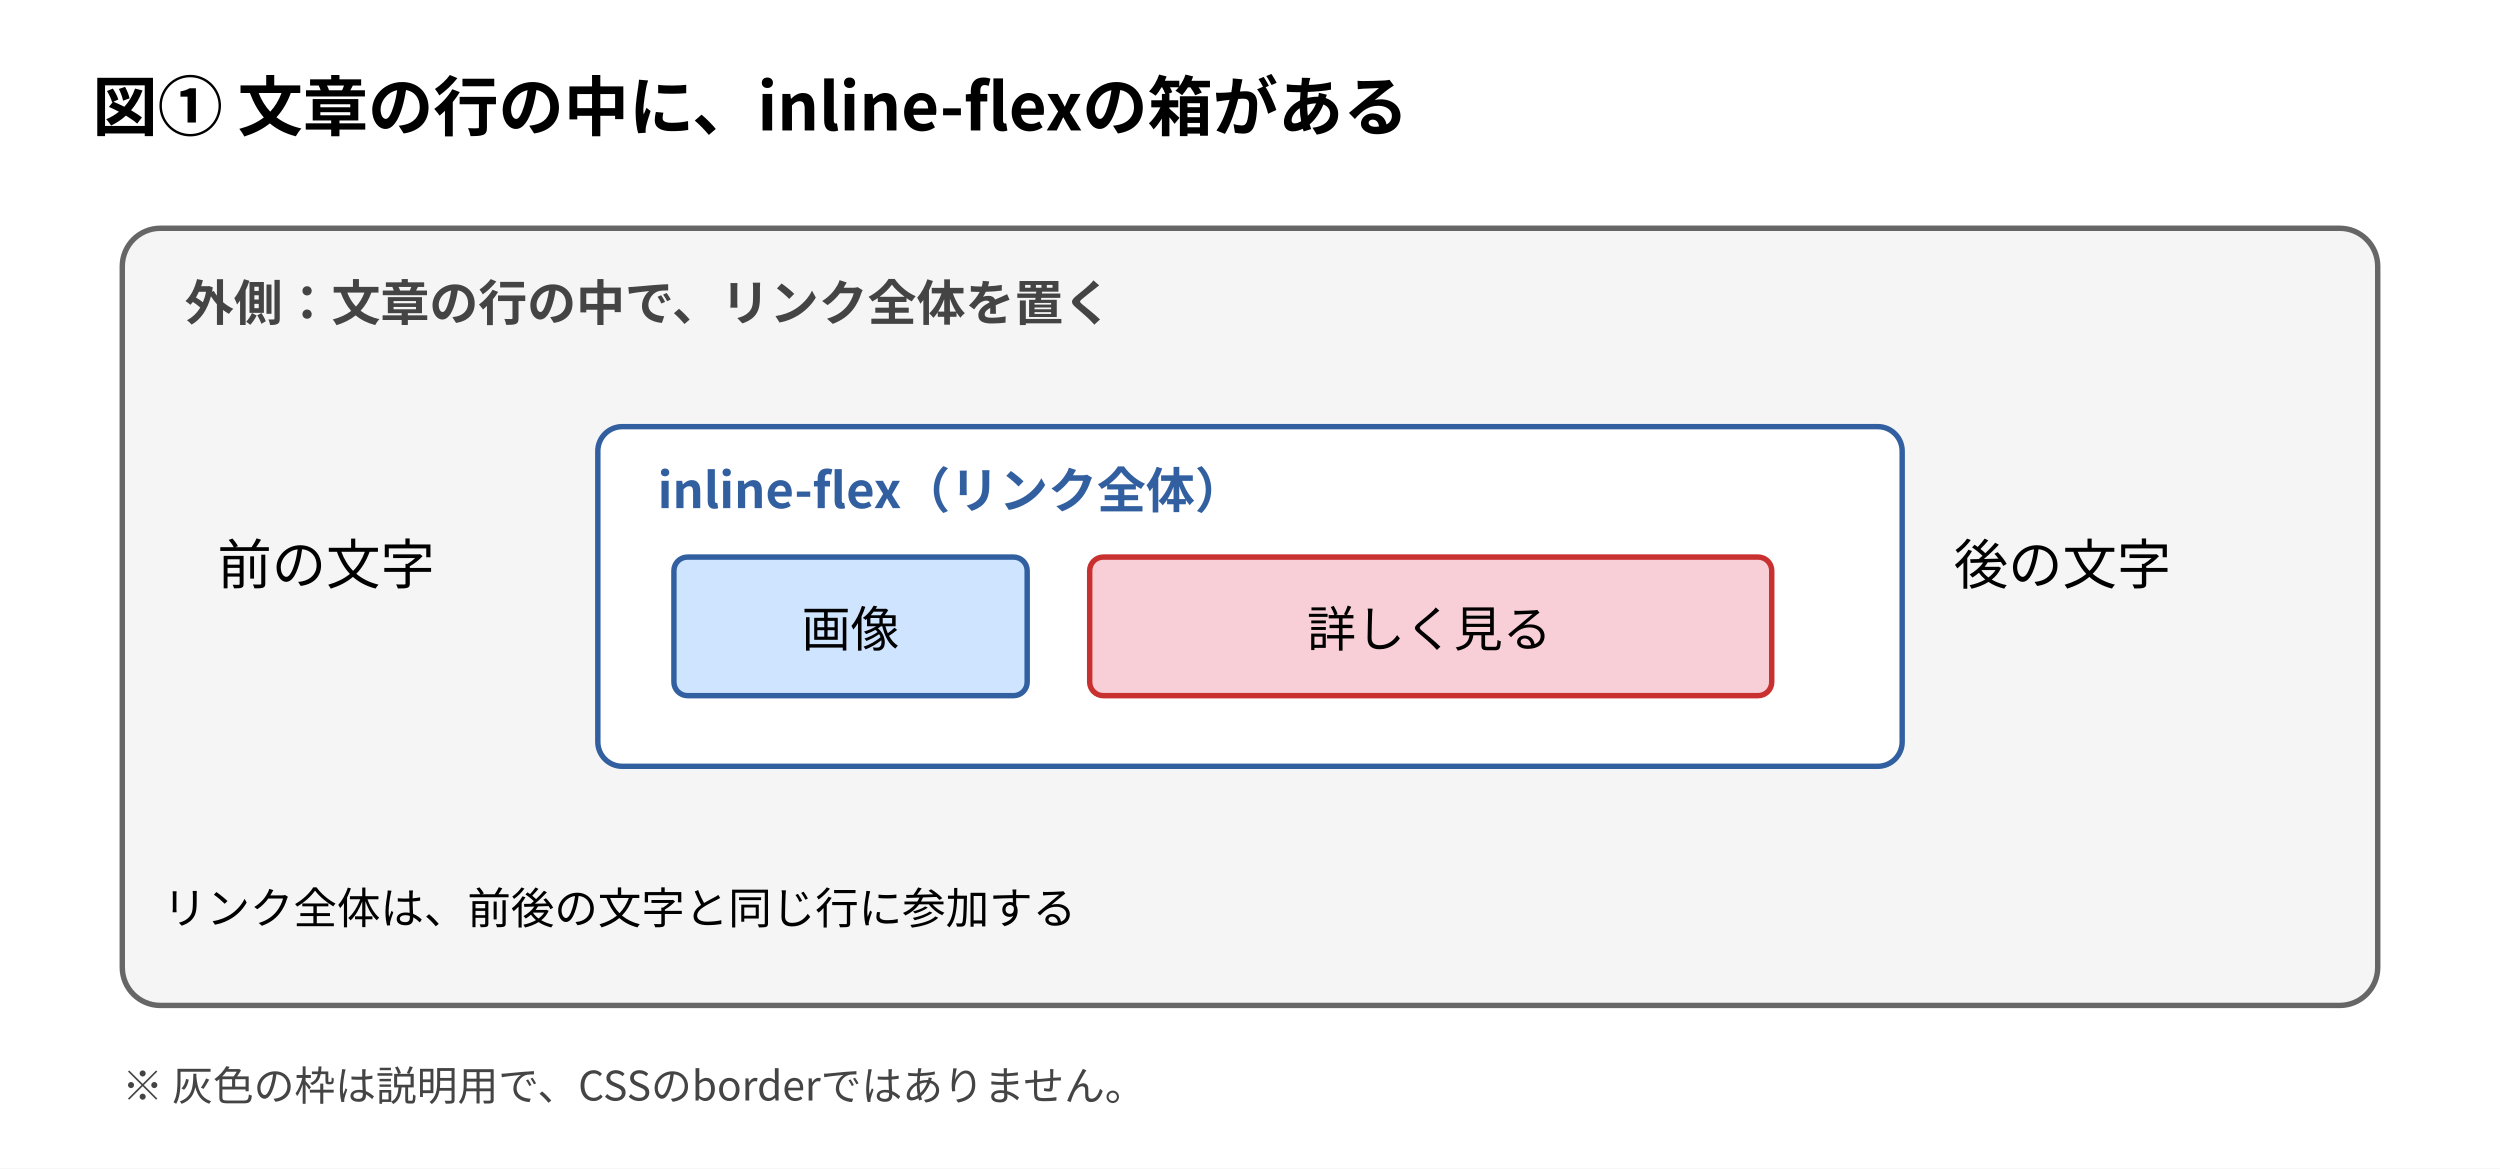
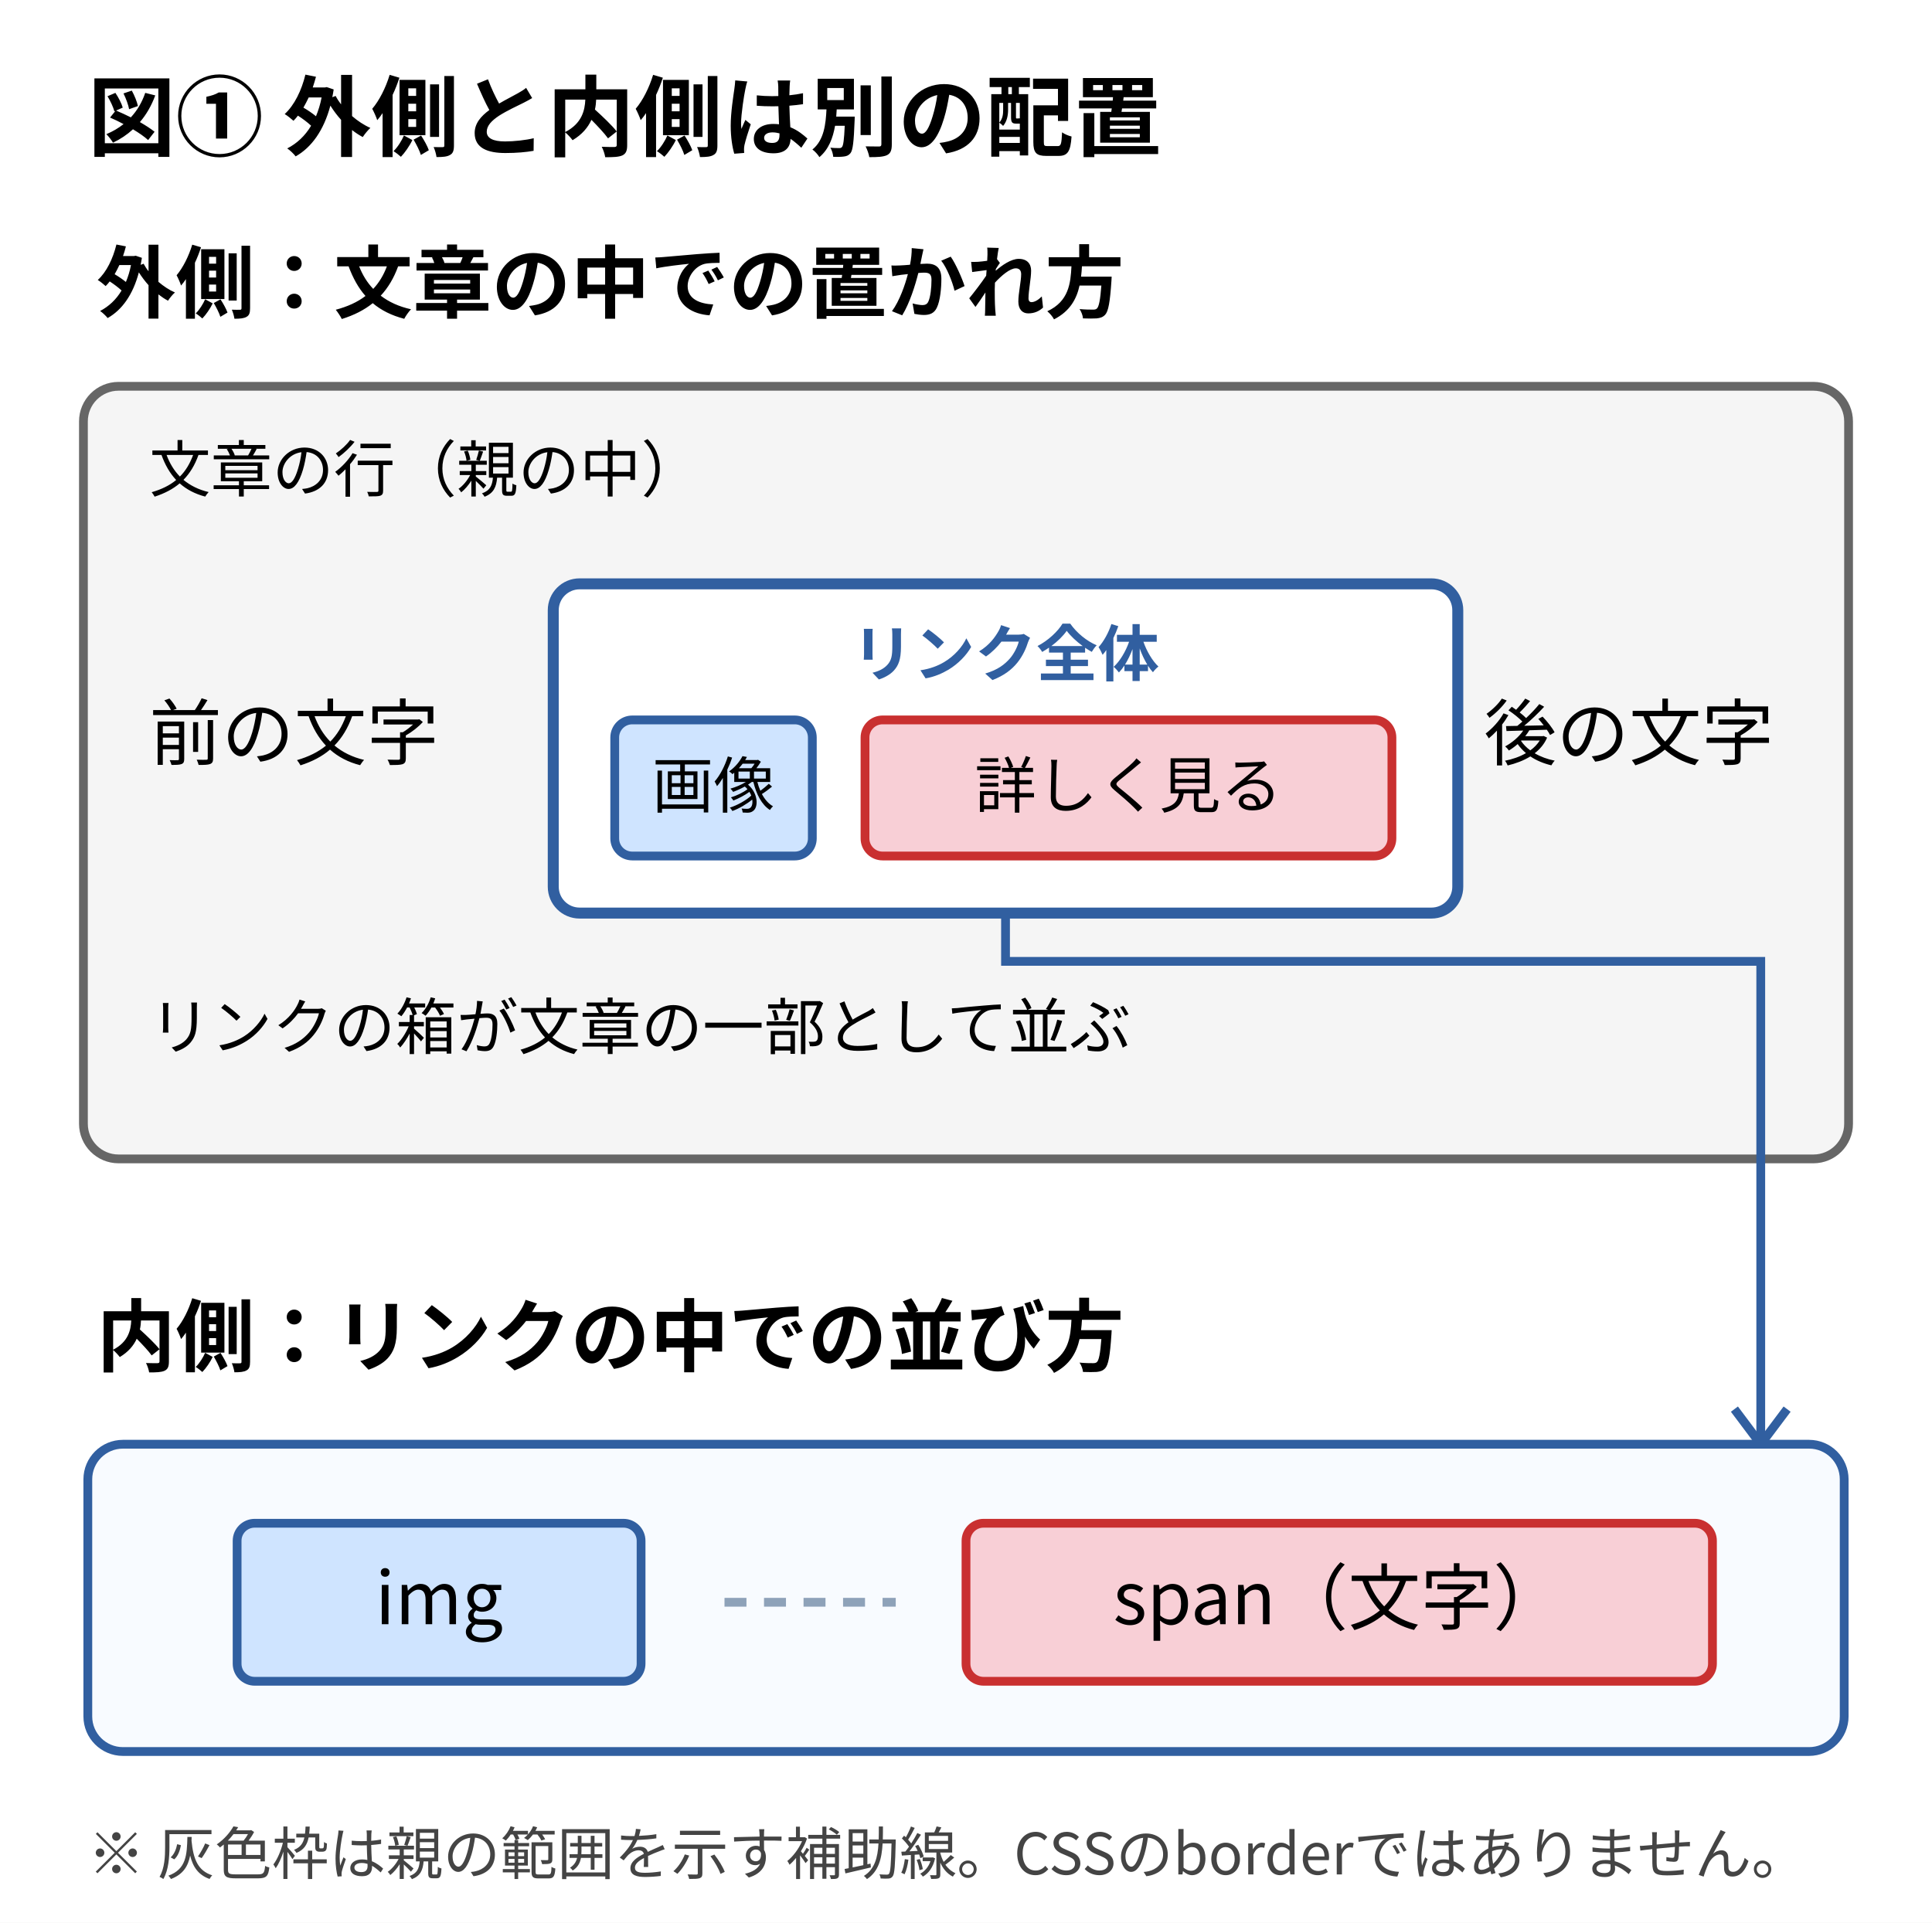
- <svg xmlns="http://www.w3.org/2000/svg" width="760" height="355.22" viewBox="0 0 920 430" role="img" aria-labelledby="title desc" style="max-width:100%">
-   <style>text{font-family:'Noto Sans CJK JP','Noto Sans JP','Yu Gothic','Meiryo',sans-serif;dominant-baseline:auto}.mono{font-family:Consolas,'Noto Sans Mono',monospace}</style>
-   <rect x="0" y="0" width="920" height="430" rx="0" fill="#ffffff" stroke="none" stroke-width="1" />
-   <text x="34" y="48" font-size="24" fill="#000000" font-weight="700">図① 文章の行の中に、inline-flexの箱がある</text>
-   <rect x="45" y="84" width="830" height="286" rx="14" fill="#F5F5F5" stroke="#666666" stroke-width="2" />
-   <text x="68" y="118" font-size="18" fill="#444444" font-weight="700">外側：文章の行の中で、リンク全体を置く</text>
-   <text x="80" y="215" font-size="20" fill="#000000" font-weight="400">前の文字</text>
-   <rect x="220" y="157" width="480" height="125" rx="9" fill="#ffffff" stroke="#315fa0" stroke-width="2" />
-   <text x="242" y="187" font-size="18" fill="#315fa0" font-weight="700">inline-flex（リンク全体）</text>
-   <rect x="248" y="205" width="130" height="51" rx="5" fill="#cfe4ff" stroke="#315fa0" stroke-width="2" />
-   <text x="313" y="238" font-size="18" fill="#000000" font-weight="400" text-anchor="middle">画像</text>
-   <rect x="401" y="205" width="251" height="51" rx="5" fill="#f8cfd6" stroke="#c93030" stroke-width="2" />
-   <text x="526" y="238" font-size="18" fill="#000000" font-weight="400" text-anchor="middle">詳しく見る</text>
-   <text x="719" y="215" font-size="20" fill="#000000" font-weight="400">後の文字</text>
-   <text x="60" y="340" font-size="16" fill="#000000" font-weight="400">リンク全体は、前後の文字と同じ行に参加する</text>
-   <text x="45" y="405" font-size="15" fill="#444444" font-weight="400">※ 灰色の枠は説明用で、CSSのborderではありません。</text>
+ <svg xmlns="http://www.w3.org/2000/svg" width="440" height="438" viewBox="0 0 440 438" role="img" aria-labelledby="title desc" style="max-width:100%">
+   <style>
+ text{font-family:'Noto Sans CJK JP','Noto Sans JP','Yu Gothic','Meiryo',sans-serif;fill:#000000}
+ .head{font-size:20px;font-weight:700}
+ .sub{font-size:18px;font-weight:700}
+ .copy{font-size:16.5px}
+ .small{font-size:14px}
+ .mono{font-family:Consolas,monospace;font-size:16px}
+ .parent{fill:#f5f5f5;stroke:#666666;stroke-width:2}
+ .blue{fill:#cfe4ff;stroke:#315fa0;stroke-width:2}
+ .red{fill:#f8cfd6;stroke:#c93030;stroke-width:2}
+ .green{fill:#cae6d1;stroke:none}
+ .purple{fill:#ece5ff;stroke:none}
+ .blue-label{fill:#315fa0;font-weight:700}
+ .red-label{fill:#c93030;font-weight:700}
+ .green-label{fill:#26724a;font-weight:700}
+ .purple-label{fill:#7c3aed;font-weight:700}
+ .code-red{fill:#c93030;font-weight:700}
+ .note{font-size:13px;fill:#444444}
+ </style>
+   <rect width="440" height="438" fill="#ffffff" />
+   <text x="20" y="34" class="head">図① 外側と内側は別の配置</text>
+   <text x="22" y="71" class="sub">外側：文章の中での置かれ方</text>
+   <rect x="19" y="88" width="402" height="176" rx="8" class="parent" />
+   <text x="34" y="112" class="small" fill="#444444">文章の行（親の中）</text>
+   <text x="34" y="173" class="copy">前の文字</text>
+   <rect x="126" y="133" width="206" height="75" rx="6" fill="#ffffff" stroke="#315fa0" stroke-width="2.5" />
+   <text x="229" y="154" class="small blue-label" text-anchor="middle">リンク全体</text>
+   <rect x="140" y="164" width="45" height="31" rx="4" class="blue" />
+   <text x="162.5" y="184" class="small" text-anchor="middle">画像</text>
+   <rect x="197" y="164" width="120" height="31" rx="4" class="red" />
+   <text x="257" y="184" class="small" text-anchor="middle">詳しく見る</text>
+   <text x="338" y="173" class="copy">後の文字</text>
+   <text x="34" y="239" class="small">リンクの箱が文章の一部として並ぶ</text>
+   <path d="M229 209 V219 H401 V328" stroke="#315fa0" stroke-width="2" fill="none" />
+   <path d="M395 321 L401 329 L407 321" stroke="#315fa0" stroke-width="2" fill="none" />
+   <text x="22" y="311" class="sub">内側：リンクの中での並び方</text>
+   <rect x="20" y="329" width="400" height="70" rx="8" fill="#f8fbff" stroke="#315fa0" stroke-width="2" />
+   <rect x="54" y="347" width="92" height="36" rx="4" class="blue" />
+   <text x="100" y="370" class="copy" text-anchor="middle">img</text>
+   <path d="M165 365 H204" stroke="#8ea2b9" stroke-width="2" stroke-dasharray="5 4" />
+   <rect x="220" y="347" width="170" height="36" rx="4" class="red" />
+   <text x="305" y="370" class="copy" text-anchor="middle">span（文字）</text>
+   <text x="20" y="427" class="note">※ 灰色枠は親の範囲を示す補助線。CSSのborderではありません。</text>
</svg>
